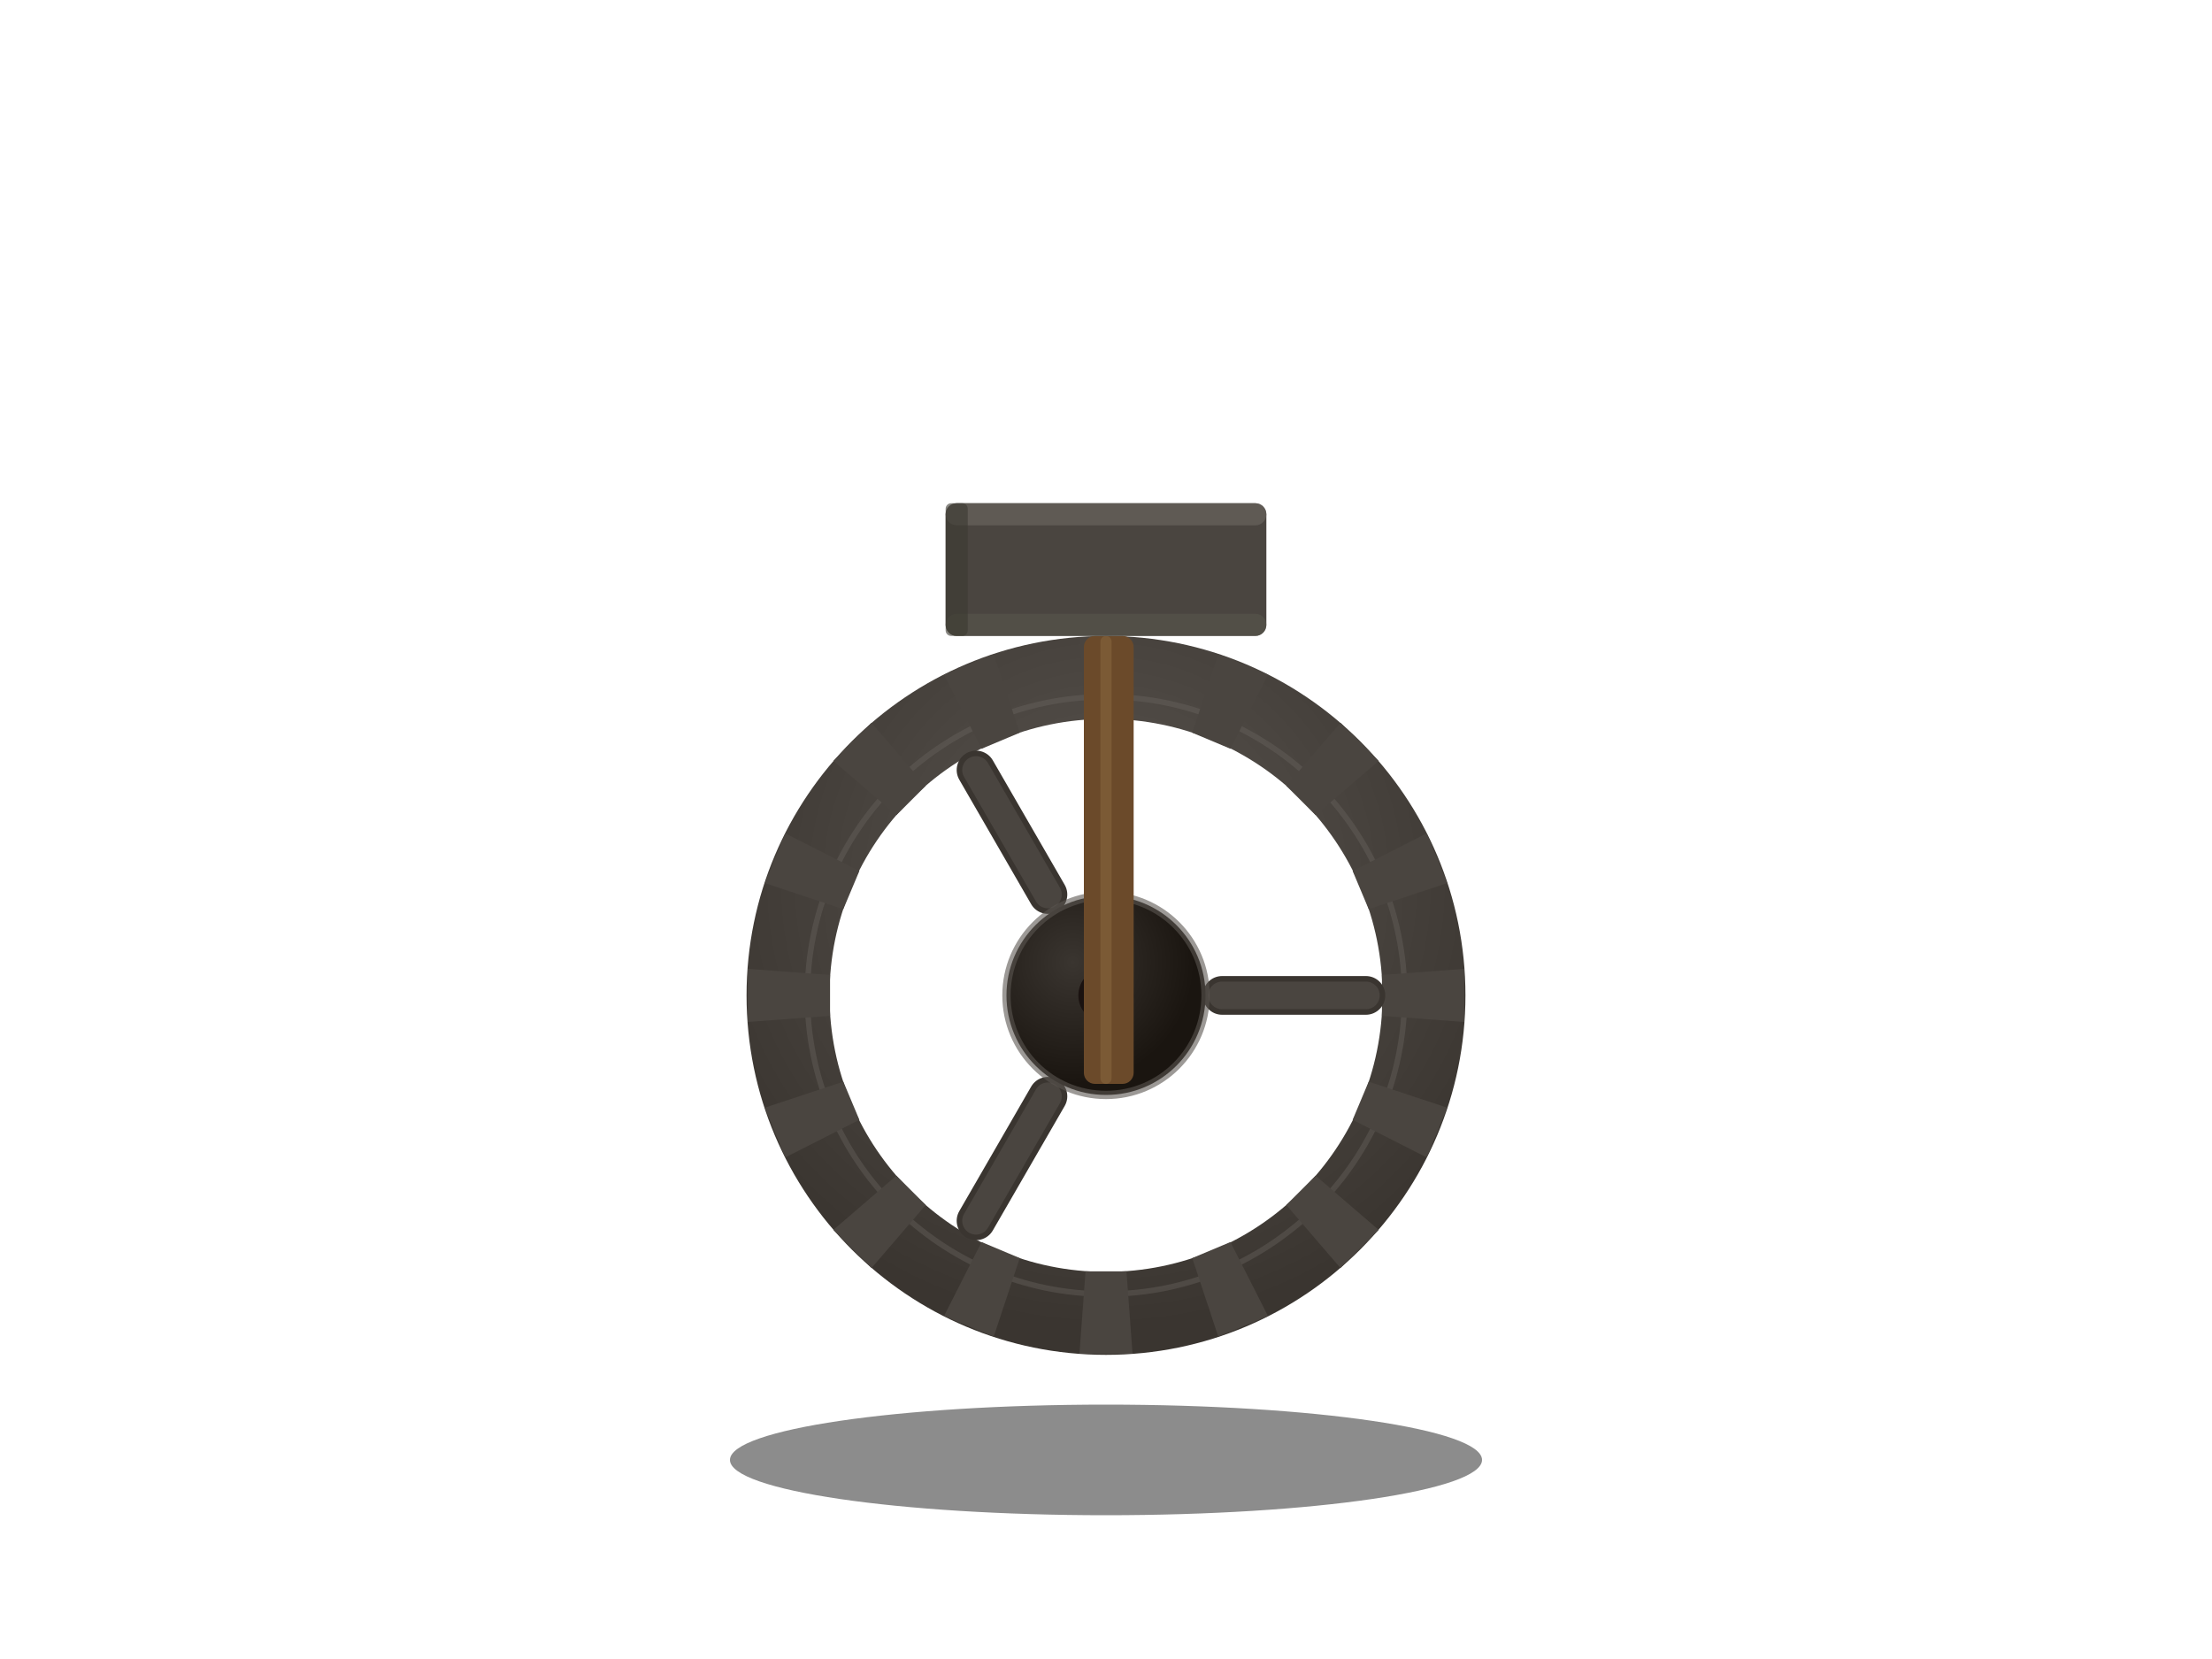
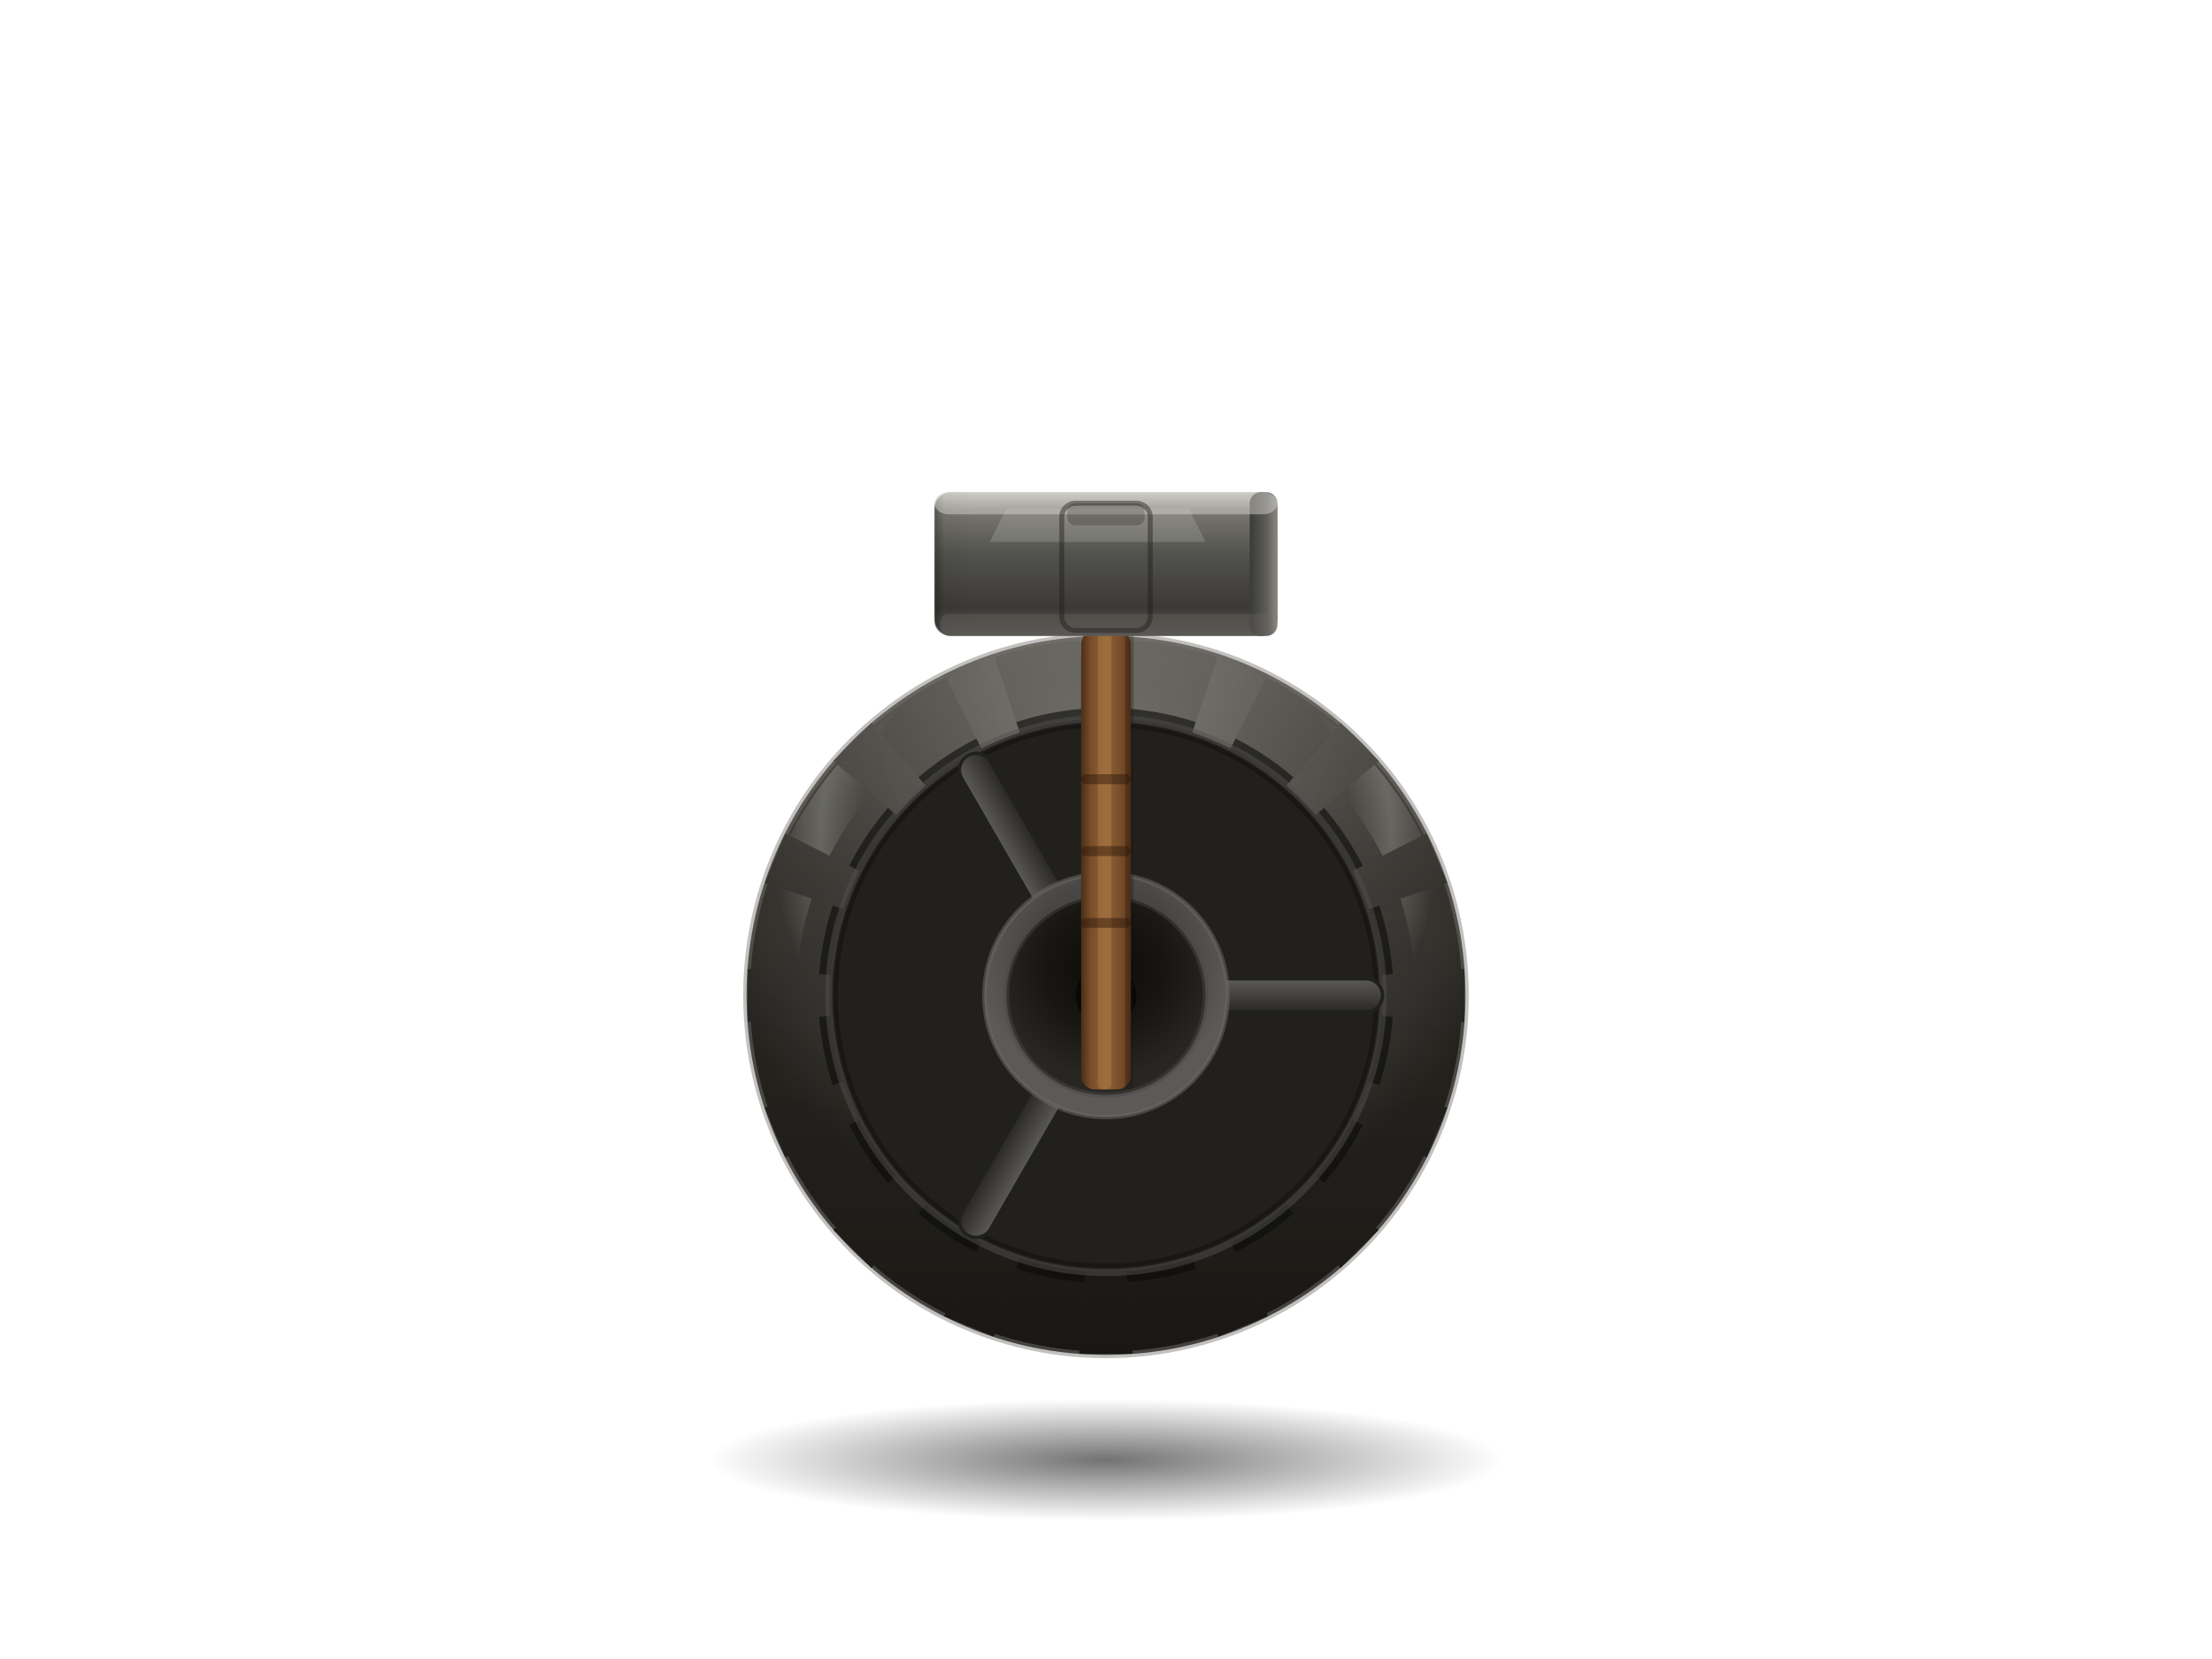
<svg xmlns="http://www.w3.org/2000/svg" id="sprocket-hammer" viewBox="0 0 400 300" role="img" aria-label="Engineering sprocket with hammer — forging animation">
  <defs>
    <radialGradient id="impact-rg" cx="50%" cy="50%" r="50%">
      <stop offset="0%" stop-color="#fff5e0" stop-opacity="0.9" />
      <stop offset="60%" stop-color="#ffcc66" stop-opacity="0.4" />
      <stop offset="100%" stop-color="#C8823A" stop-opacity="0" />
    </radialGradient>
-     <radialGradient id="sprocket-rg" cx="200" cy="160" r="80" gradientUnits="userSpaceOnUse">
-       <stop offset="0%" stop-color="#5a5550" />
-       <stop offset="100%" stop-color="#3a3530" />
+     <radialGradient id="sprocket-rg" cx="200" cy="142" r="80" gradientUnits="userSpaceOnUse">
+       <stop offset="0%" stop-color="#6e6c66" />
+       <stop offset="25%" stop-color="#55534e" />
+       <stop offset="55%" stop-color="#3e3c38" />
+       <stop offset="85%" stop-color="#2e2c28" />
+       <stop offset="100%" stop-color="#1e1c18" />
    </radialGradient>
-     <radialGradient id="hub-rg" cx="194" cy="174" r="22" gradientUnits="userSpaceOnUse">
-       <stop offset="0%" stop-color="#3a3530" />
-       <stop offset="100%" stop-color="#1a1510" />
+     <linearGradient id="forge-light-lg" x1="200" y1="115" x2="200" y2="245" gradientUnits="userSpaceOnUse">
+       <stop offset="0%" stop-color="#b0aea6" stop-opacity="0.28" />
+       <stop offset="35%" stop-color="#7a7870" stop-opacity="0.06" />
+       <stop offset="100%" stop-color="#000000" stop-opacity="0.18" />
+     </linearGradient>
+     <radialGradient id="chamfer-rg" cx="200" cy="152" r="60" gradientUnits="userSpaceOnUse">
+       <stop offset="74%" stop-color="#a0a09a" stop-opacity="0.0" />
+       <stop offset="86%" stop-color="#a0a09a" stop-opacity="0.40" />
+       <stop offset="100%" stop-color="#a0a09a" stop-opacity="0.0" />
+     </radialGradient>
+     <radialGradient id="hub-bore-rg" cx="200" cy="175" r="20" gradientUnits="userSpaceOnUse">
+       <stop offset="0%" stop-color="#0c0a08" />
+       <stop offset="55%" stop-color="#181613" />
+       <stop offset="100%" stop-color="#282622" />
+     </radialGradient>
+     <radialGradient id="hub-face-rg" cx="200" cy="174" r="23" gradientUnits="userSpaceOnUse">
+       <stop offset="0%" stop-color="#3a3835" />
+       <stop offset="60%" stop-color="#484644" />
+       <stop offset="100%" stop-color="#5c5a58" />
+     </radialGradient>
+     <linearGradient id="spoke-lg" x1="0" y1="0" x2="0" y2="1">
+       <stop offset="0%" stop-color="#5c5a58" />
+       <stop offset="40%" stop-color="#484644" />
+       <stop offset="100%" stop-color="#2a2826" />
+     </linearGradient>
+     <radialGradient id="tooth-tip-rg" cx="200" cy="128" r="70" gradientUnits="userSpaceOnUse">
+       <stop offset="0%" stop-color="#9a9890" stop-opacity="0.30" />
+       <stop offset="50%" stop-color="#9a9890" stop-opacity="0.06" />
+       <stop offset="100%" stop-color="#9a9890" stop-opacity="0.0" />
+     </radialGradient>
+     <linearGradient id="steel-head-lg" x1="0" y1="0" x2="0" y2="1">
+       <stop offset="0%" stop-color="#c0beb8" />
+       <stop offset="12%" stop-color="#7a7870" />
+       <stop offset="45%" stop-color="#50504c" />
+       <stop offset="80%" stop-color="#3c3a36" />
+       <stop offset="100%" stop-color="#545250" />
+     </linearGradient>
+     <linearGradient id="steel-depth-lg" x1="0" y1="0" x2="1" y2="0">
+       <stop offset="0%" stop-color="#000000" stop-opacity="0.28" />
+       <stop offset="25%" stop-color="#000000" stop-opacity="0.04" />
+       <stop offset="100%" stop-color="#000000" stop-opacity="0.0" />
+     </linearGradient>
+     <linearGradient id="strike-face-lg" x1="1" y1="0" x2="0" y2="0">
+       <stop offset="0%" stop-color="#8a8880" />
+       <stop offset="40%" stop-color="#5c5c58" />
+       <stop offset="100%" stop-color="#3a3a36" />
+     </linearGradient>
+     <linearGradient id="wood-grain-lg" x1="0" y1="0" x2="1" y2="0">
+       <stop offset="0%" stop-color="#4a2e18" />
+       <stop offset="20%" stop-color="#7a4e2a" />
+       <stop offset="50%" stop-color="#8c6035" />
+       <stop offset="78%" stop-color="#7a4e2a" />
+       <stop offset="100%" stop-color="#5a3820" />
+     </linearGradient>
+     <radialGradient id="shadow-rg" cx="50%" cy="50%" r="50%">
+       <stop offset="0%" stop-color="#000000" stop-opacity="0.55" />
+       <stop offset="100%" stop-color="#000000" stop-opacity="0.0" />
    </radialGradient>
  </defs>
-   <ellipse cx="200" cy="264" rx="68" ry="10" fill="#000" opacity="0.45" />
+   <ellipse cx="200" cy="264" rx="72" ry="11" fill="url(#shadow-rg)" />
  <g id="sprocket">
    <path id="rim-glow" d="M 200,115 A 65,65 0 1 1 199.999,115" fill="#8a5520" opacity="0" />
-     <path fill-rule="evenodd" fill="url(#sprocket-rg)" d="M 135,180 A 65,65 0 1 1 265,180 A 65,65 0 1 1 135,180          M 150,180 A 50,50 0 1 0 250,180 A 50,50 0 1 0 150,180" />
-     <circle cx="200" cy="180" r="54" fill="none" stroke="#6a6560" stroke-width="1" opacity="0.4" />
-     <path fill="#4a4540" d="       M196.3,130.1 L195.2,115.2 L204.8,115.2 L203.7,130.1 Z       M215.6,132.5 L220.3,118.3 L229.3,122.0 L222.5,135.4 Z       M232.6,142.1 L242.4,130.7 L249.3,137.6 L237.9,147.4 Z       M244.6,157.5 L258.0,150.7 L261.7,159.7 L247.5,164.4 Z       M249.9,176.3 L264.8,175.2 L264.8,184.8 L249.9,183.7 Z       M247.5,195.6 L261.7,200.3 L258.0,209.3 L244.6,202.5 Z       M237.9,212.6 L249.3,222.4 L242.4,229.3 L232.6,217.9 Z       M222.5,224.6 L229.3,238.0 L220.3,241.7 L215.6,227.5 Z       M203.7,229.9 L204.8,244.8 L195.2,244.8 L196.3,229.9 Z       M184.4,227.5 L179.7,241.7 L170.7,238.0 L177.5,224.6 Z       M167.4,217.9 L157.6,229.3 L150.7,222.4 L162.1,212.6 Z       M155.4,202.5 L142.0,209.3 L138.3,200.3 L152.5,195.6 Z       M150.1,183.7 L135.2,184.8 L135.2,175.2 L150.1,176.3 Z       M152.5,164.4 L138.3,159.7 L142.0,150.7 L155.4,157.5 Z       M162.1,147.4 L150.7,137.6 L157.6,130.7 L167.4,142.1 Z       M177.5,135.4 L170.7,122.0 L179.7,118.3 L184.4,132.5 Z     " />
-     <rect x="218" y="177" width="32" height="6" rx="3" fill="#4a4540" stroke="#3a3530" stroke-width="1" />
-     <rect x="-16" y="-3" width="32" height="6" rx="3" fill="#4a4540" stroke="#3a3530" stroke-width="1" transform="translate(183,209.5) rotate(120)" />
-     <rect x="-16" y="-3" width="32" height="6" rx="3" fill="#4a4540" stroke="#3a3530" stroke-width="1" transform="translate(183,150.5) rotate(240)" />
-     <circle cx="200" cy="180" r="18" fill="url(#hub-rg)" />
-     <circle cx="200" cy="180" r="18" fill="none" stroke="#5a5550" stroke-width="1.5" opacity="0.6" />
-     <circle cx="200" cy="180" r="5" fill="#1a1210" />
+     <circle cx="200" cy="180" r="65" fill="url(#sprocket-rg)" />
+     <circle cx="200" cy="180" r="65" fill="url(#forge-light-lg)" />
+     <circle cx="200" cy="180" r="50" fill="#1e1c18" />
+     <circle cx="200" cy="180" r="50" fill="none" stroke="#0a0a08" stroke-width="4" opacity="0.6" />
+     <circle cx="200" cy="180" r="60" fill="none" stroke="url(#chamfer-rg)" stroke-width="8" opacity="1" />
+     <circle cx="200" cy="180" r="65" fill="none" stroke="#787672" stroke-width="1.2" opacity="0.45" />
+     <g fill="url(#sprocket-rg)">
+       <path d="M196.3,130.1 L195.2,115.2 L204.8,115.2 L203.7,130.1 Z" />
+       <path d="M215.6,132.5 L220.3,118.3 L229.3,122.0 L222.5,135.4 Z" />
+       <path d="M232.6,142.1 L242.4,130.7 L249.3,137.6 L237.9,147.4 Z" />
+       <path d="M244.6,157.5 L258.0,150.7 L261.7,159.7 L247.5,164.4 Z" />
+       <path d="M249.9,176.3 L264.8,175.2 L264.8,184.8 L249.9,183.7 Z" />
+       <path d="M247.5,195.6 L261.7,200.3 L258.0,209.3 L244.6,202.5 Z" />
+       <path d="M237.9,212.6 L249.3,222.4 L242.4,229.3 L232.6,217.9 Z" />
+       <path d="M222.5,224.6 L229.3,238.0 L220.3,241.7 L215.6,227.5 Z" />
+       <path d="M203.7,229.9 L204.8,244.8 L195.2,244.8 L196.3,229.9 Z" />
+       <path d="M184.4,227.5 L179.7,241.7 L170.7,238.0 L177.5,224.6 Z" />
+       <path d="M167.4,217.9 L157.6,229.3 L150.7,222.4 L162.1,212.6 Z" />
+       <path d="M155.4,202.5 L142.0,209.3 L138.3,200.3 L152.5,195.6 Z" />
+       <path d="M150.1,183.7 L135.2,184.8 L135.2,175.2 L150.1,176.3 Z" />
+       <path d="M152.5,164.4 L138.3,159.7 L142.0,150.7 L155.4,157.5 Z" />
+       <path d="M162.1,147.4 L150.7,137.6 L157.6,130.7 L167.4,142.1 Z" />
+       <path d="M177.5,135.4 L170.7,122.0 L179.7,118.3 L184.4,132.5 Z" />
+     </g>
+     <g fill="url(#tooth-tip-rg)">
+       <path d="M196.3,130.1 L195.2,115.2 L204.8,115.2 L203.7,130.1 Z" />
+       <path d="M215.6,132.5 L220.3,118.3 L229.3,122.0 L222.5,135.4 Z" />
+       <path d="M232.6,142.1 L242.4,130.7 L249.3,137.6 L237.9,147.4 Z" />
+       <path d="M177.5,135.4 L170.7,122.0 L179.7,118.3 L184.4,132.5 Z" />
+       <path d="M162.1,147.4 L150.7,137.6 L157.6,130.7 L167.4,142.1 Z" />
+     </g>
+     <g fill="url(#forge-light-lg)">
+       <path d="M196.3,130.1 L195.2,115.2 L204.8,115.2 L203.7,130.1 Z" />
+       <path d="M215.6,132.5 L220.3,118.3 L229.3,122.0 L222.5,135.4 Z" />
+       <path d="M232.6,142.1 L242.4,130.7 L249.3,137.6 L237.9,147.4 Z" />
+       <path d="M244.6,157.5 L258.0,150.7 L261.7,159.7 L247.5,164.4 Z" />
+       <path d="M249.9,176.3 L264.8,175.2 L264.8,184.8 L249.9,183.7 Z" />
+       <path d="M247.5,195.6 L261.7,200.3 L258.0,209.3 L244.6,202.5 Z" />
+       <path d="M237.9,212.6 L249.3,222.4 L242.4,229.3 L232.6,217.9 Z" />
+       <path d="M222.5,224.6 L229.3,238.0 L220.3,241.7 L215.6,227.5 Z" />
+       <path d="M203.7,229.9 L204.8,244.8 L195.2,244.8 L196.3,229.9 Z" />
+       <path d="M184.4,227.5 L179.7,241.7 L170.7,238.0 L177.5,224.6 Z" />
+       <path d="M167.4,217.9 L157.6,229.3 L150.7,222.4 L162.1,212.6 Z" />
+       <path d="M155.4,202.5 L142.0,209.3 L138.3,200.3 L152.5,195.6 Z" />
+       <path d="M150.1,183.7 L135.2,184.8 L135.2,175.2 L150.1,176.3 Z" />
+       <path d="M152.5,164.4 L138.3,159.7 L142.0,150.7 L155.4,157.5 Z" />
+       <path d="M162.1,147.4 L150.7,137.6 L157.6,130.7 L167.4,142.1 Z" />
+       <path d="M177.5,135.4 L170.7,122.0 L179.7,118.3 L184.4,132.5 Z" />
+     </g>
+     <circle cx="200" cy="180" r="50" fill="#22201c" />
+     <circle cx="200" cy="180" r="50" fill="none" stroke="#525050" stroke-width="1.5" opacity="0.5" />
+     <circle cx="200" cy="180" r="49" fill="none" stroke="#101010" stroke-width="1" opacity="0.6" />
+     <rect x="218" y="177" width="32" height="6" rx="3" fill="url(#spoke-lg)" stroke="#20201e" stroke-width="0.6" />
+     <rect x="-16" y="-3" width="32" height="6" rx="3" fill="url(#spoke-lg)" stroke="#20201e" stroke-width="0.6" transform="translate(183,209.5) rotate(120)" />
+     <rect x="-16" y="-3" width="32" height="6" rx="3" fill="url(#spoke-lg)" stroke="#20201e" stroke-width="0.6" transform="translate(183,150.5) rotate(240)" />
+     <circle cx="200" cy="180" r="22" fill="url(#hub-face-rg)" />
+     <circle cx="200" cy="180" r="22" fill="none" stroke="#6a6864" stroke-width="0.8" opacity="0.55" />
+     <circle cx="200" cy="180" r="18" fill="url(#hub-bore-rg)" />
+     <circle cx="200" cy="180" r="18" fill="none" stroke="#484644" stroke-width="1" opacity="0.45" />
+     <circle cx="200" cy="180" r="5.5" fill="#080806" />
+     <circle cx="198" cy="178" r="2.5" fill="#303030" opacity="0.6" />
    <circle class="tooth-glow-0" cx="200.0" cy="115.2" r="4" fill="#C8823A" opacity="0" />
    <circle class="tooth-glow-1" cx="224.8" cy="120.2" r="4" fill="#C8823A" opacity="0" />
    <circle class="tooth-glow-2" cx="245.9" cy="134.2" r="4" fill="#C8823A" opacity="0" />
    <circle class="tooth-glow-3" cx="259.9" cy="155.2" r="4" fill="#C8823A" opacity="0" />
    <circle class="tooth-glow-4" cx="264.8" cy="180.0" r="4" fill="#C8823A" opacity="0" />
    <circle class="tooth-glow-5" cx="259.9" cy="204.8" r="4" fill="#C8823A" opacity="0" />
    <circle class="tooth-glow-6" cx="245.9" cy="225.8" r="4" fill="#C8823A" opacity="0" />
    <circle class="tooth-glow-7" cx="224.8" cy="239.9" r="4" fill="#C8823A" opacity="0" />
    <circle class="tooth-glow-8" cx="200.0" cy="244.8" r="4" fill="#C8823A" opacity="0" />
    <circle class="tooth-glow-9" cx="175.2" cy="239.9" r="4" fill="#C8823A" opacity="0" />
    <circle class="tooth-glow-10" cx="154.1" cy="225.8" r="4" fill="#C8823A" opacity="0" />
    <circle class="tooth-glow-11" cx="140.1" cy="204.8" r="4" fill="#C8823A" opacity="0" />
    <circle class="tooth-glow-12" cx="135.2" cy="180.0" r="4" fill="#C8823A" opacity="0" />
    <circle class="tooth-glow-13" cx="140.1" cy="155.2" r="4" fill="#C8823A" opacity="0" />
    <circle class="tooth-glow-14" cx="154.1" cy="134.2" r="4" fill="#C8823A" opacity="0" />
    <circle class="tooth-glow-15" cx="175.2" cy="120.2" r="4" fill="#C8823A" opacity="0" />
  </g>
  <g id="hammer">
-     <rect x="196" y="115" width="9" height="81" rx="2" fill="#6b4a2a" />
-     <rect x="199" y="115" width="2" height="81" rx="1" fill="#8b6a40" opacity="0.5" />
-     <rect x="171" y="91" width="58" height="24" rx="2" fill="#4a4540" />
-     <rect x="171" y="91" width="58" height="4" rx="2" fill="#6a6560" opacity="0.65" />
-     <rect x="171" y="111" width="58" height="4" rx="2" fill="#5a5a4e" opacity="0.5" />
-     <rect x="171" y="91" width="4" height="24" rx="1" fill="#3a3830" opacity="0.6" />
+     <rect x="195.5" y="114" width="9" height="83" rx="2.5" fill="url(#wood-grain-lg)" />
+     <rect x="198.5" y="114" width="2.5" height="83" rx="1" fill="#c89055" opacity="0.30" />
+     <rect x="203.5" y="114" width="1.5" height="83" rx="0.5" fill="#1e0e04" opacity="0.28" />
+     <rect x="195.5" y="140" width="9" height="1.8" rx="0.8" fill="#2a1408" opacity="0.45" />
+     <rect x="195.5" y="153" width="9" height="1.8" rx="0.8" fill="#2a1408" opacity="0.45" />
+     <rect x="195.5" y="166" width="9" height="1.8" rx="0.8" fill="#2a1408" opacity="0.45" />
+     <rect x="169" y="89" width="62" height="26" rx="3" fill="url(#steel-head-lg)" />
+     <rect x="169" y="89" width="7" height="26" rx="2.5" fill="url(#steel-depth-lg)" />
+     <rect x="226" y="89" width="5" height="26" rx="2" fill="url(#strike-face-lg)" />
+     <rect x="169" y="89" width="62" height="4" rx="2.5" fill="#e0deda" opacity="0.45" />
+     <rect x="170" y="111" width="60" height="4" rx="1.5" fill="#6a6860" opacity="0.35" />
+     <polygon points="182,92 215,92 218,98 179,98" fill="#d8d6d0" opacity="0.20" />
+     <rect x="192" y="91" width="16" height="23" rx="2.5" fill="none" stroke="#1e1c18" stroke-width="0.9" opacity="0.45" />
+     <rect x="193" y="91" width="14" height="4" rx="1.5" fill="#000000" opacity="0.20" />
  </g>
  <path id="electric-arc" d="M 130,180 A 70,70 0 1 1 270,180 A 70,70 0 1 1 130,180" fill="none" stroke="#a8d8ff" stroke-width="1.8" stroke-linecap="round" stroke-dasharray="440" stroke-dashoffset="440" opacity="0" />
  <circle id="impact-flash" cx="200" cy="115" r="28" fill="url(#impact-rg)" opacity="0" />
  <circle class="spark-1" cx="200" cy="115" r="2.5" fill="#ffcc66" opacity="0" />
  <circle class="spark-2" cx="200" cy="115" r="2.0" fill="#C8823A" opacity="0" />
  <circle class="spark-3" cx="200" cy="115" r="3.0" fill="#ffcc66" opacity="0" />
  <circle class="spark-4" cx="200" cy="115" r="1.8" fill="#fff5e0" opacity="0" />
  <circle class="spark-5" cx="200" cy="115" r="2.2" fill="#C8823A" opacity="0" />
  <circle class="spark-6" cx="200" cy="115" r="2.8" fill="#ffcc66" opacity="0" />
  <circle class="spark-7" cx="200" cy="115" r="1.5" fill="#fff5e0" opacity="0" />
  <circle class="spark-8" cx="200" cy="115" r="2.0" fill="#C8823A" opacity="0" />
  <circle class="spark-9" cx="200" cy="115" r="2.5" fill="#ffcc66" opacity="0" />
  <circle class="spark-10" cx="200" cy="115" r="1.8" fill="#fff5e0" opacity="0" />
</svg>
